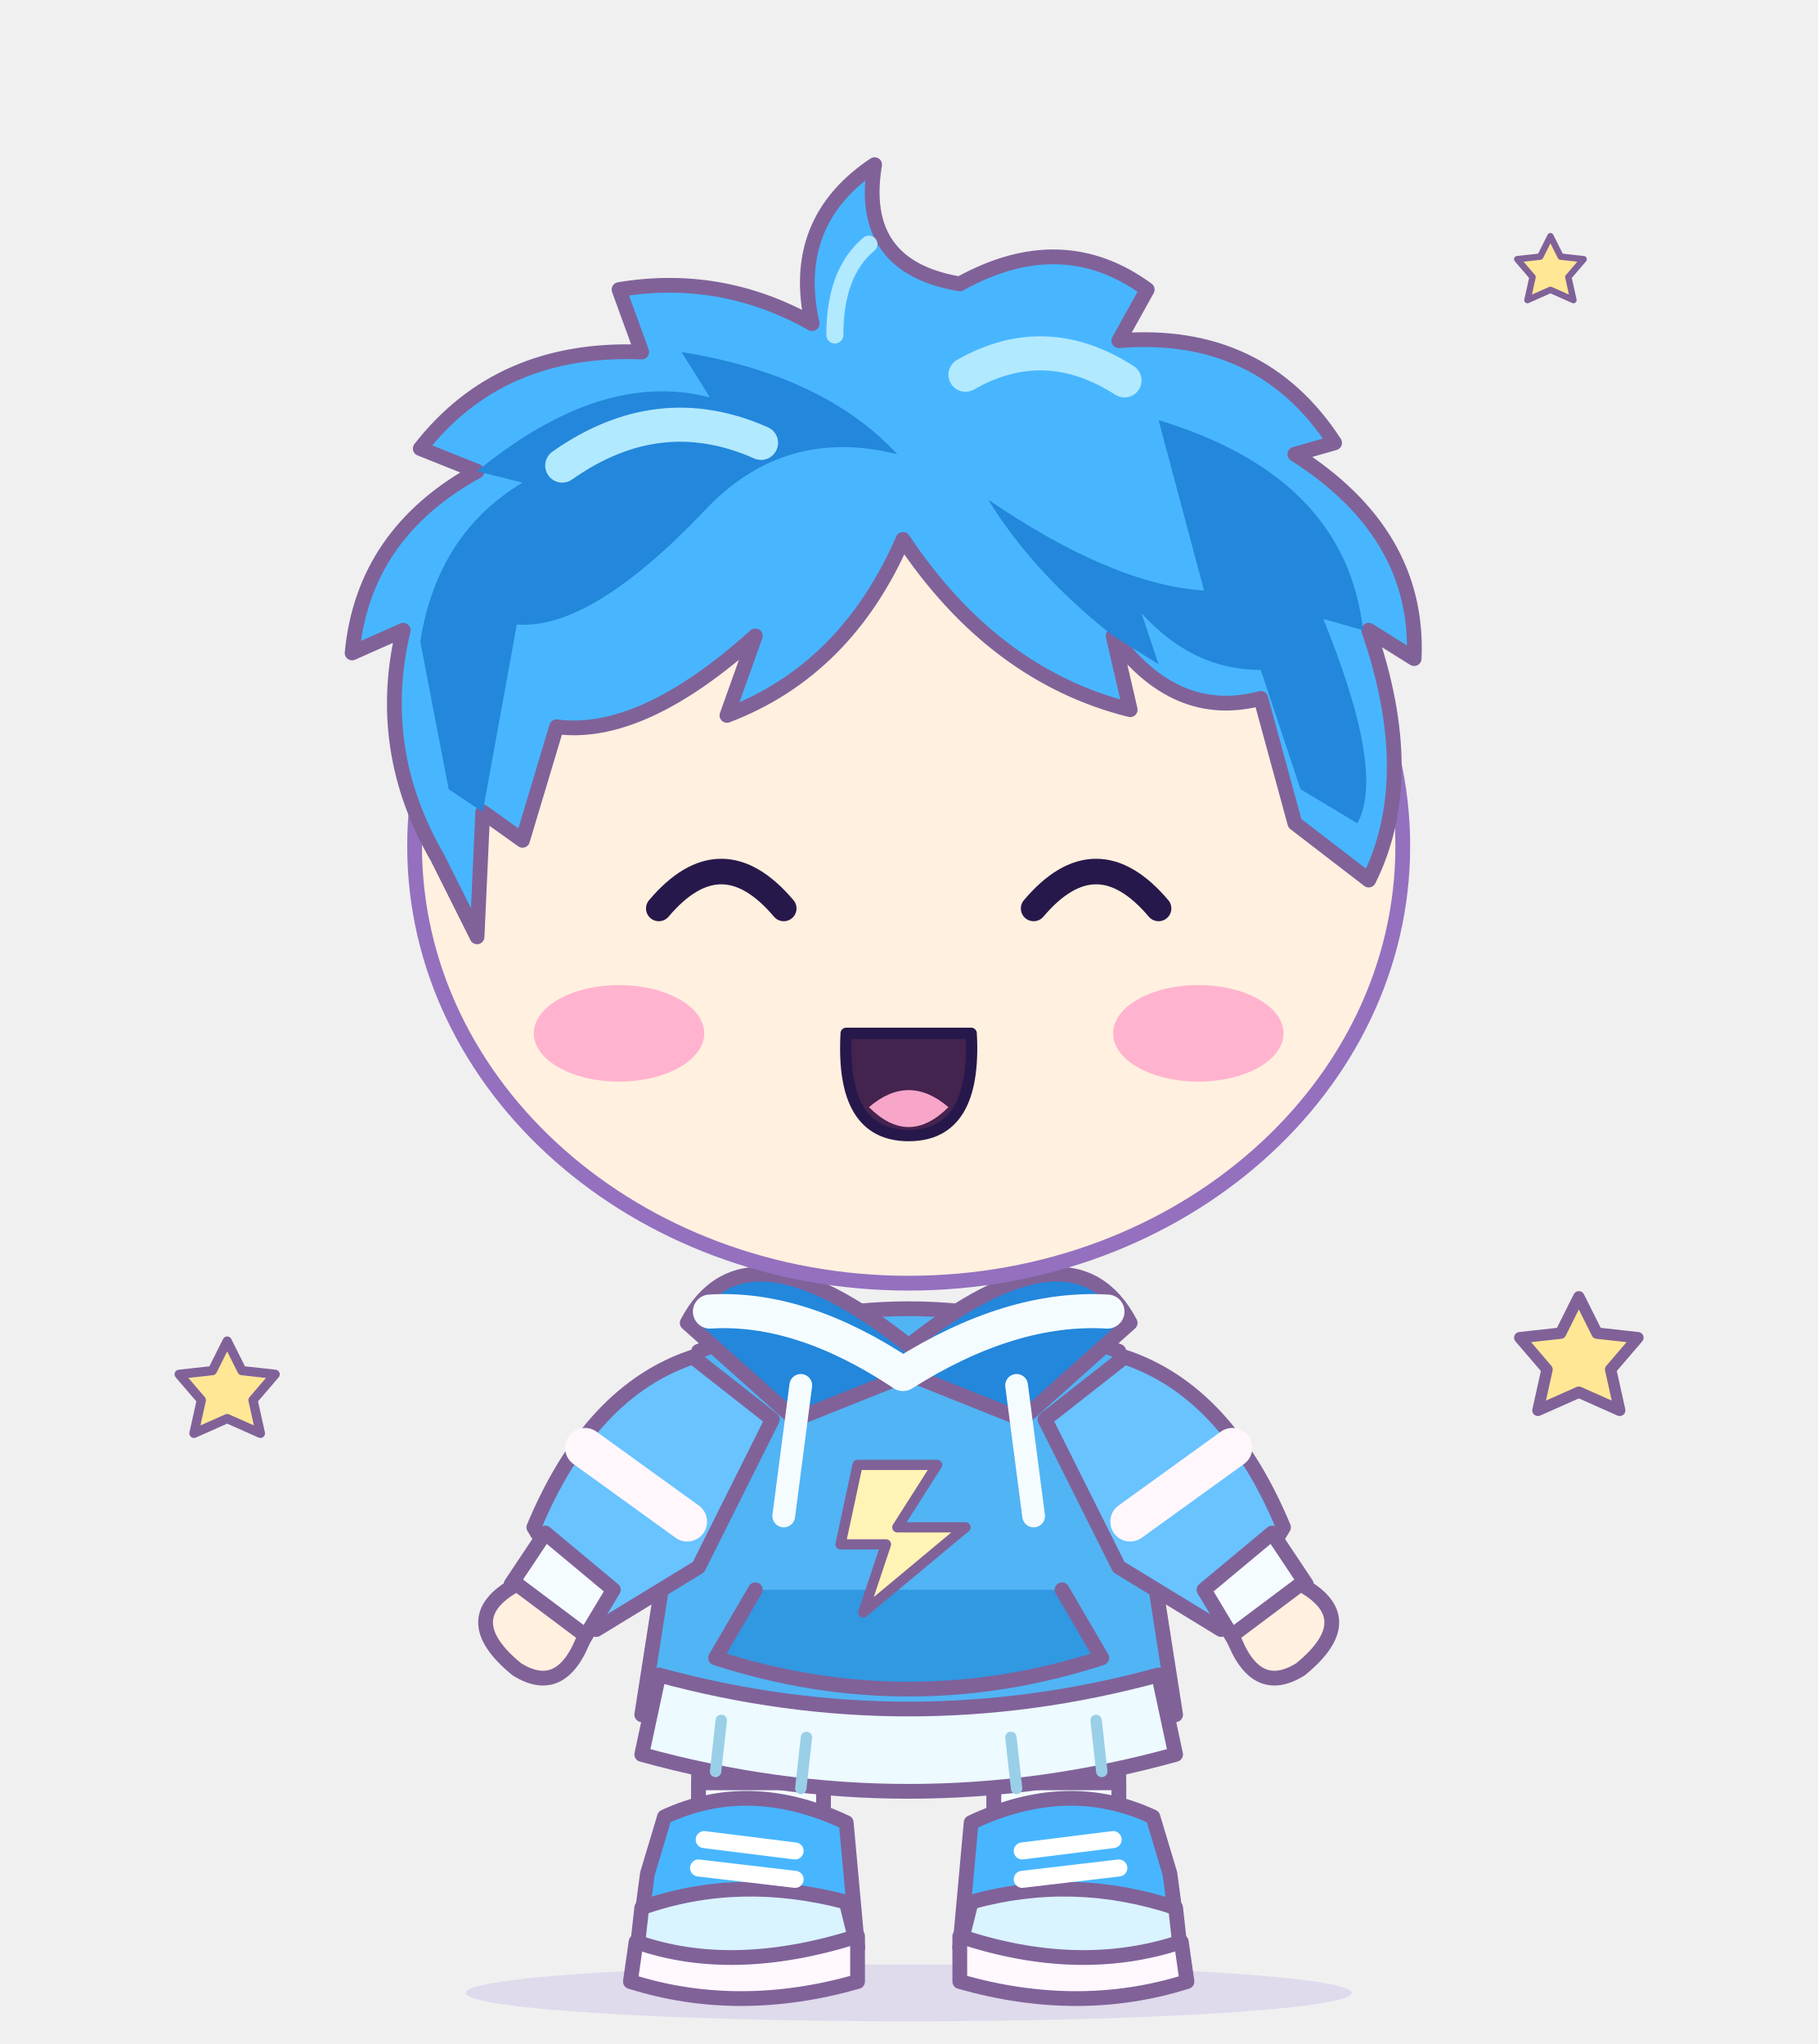
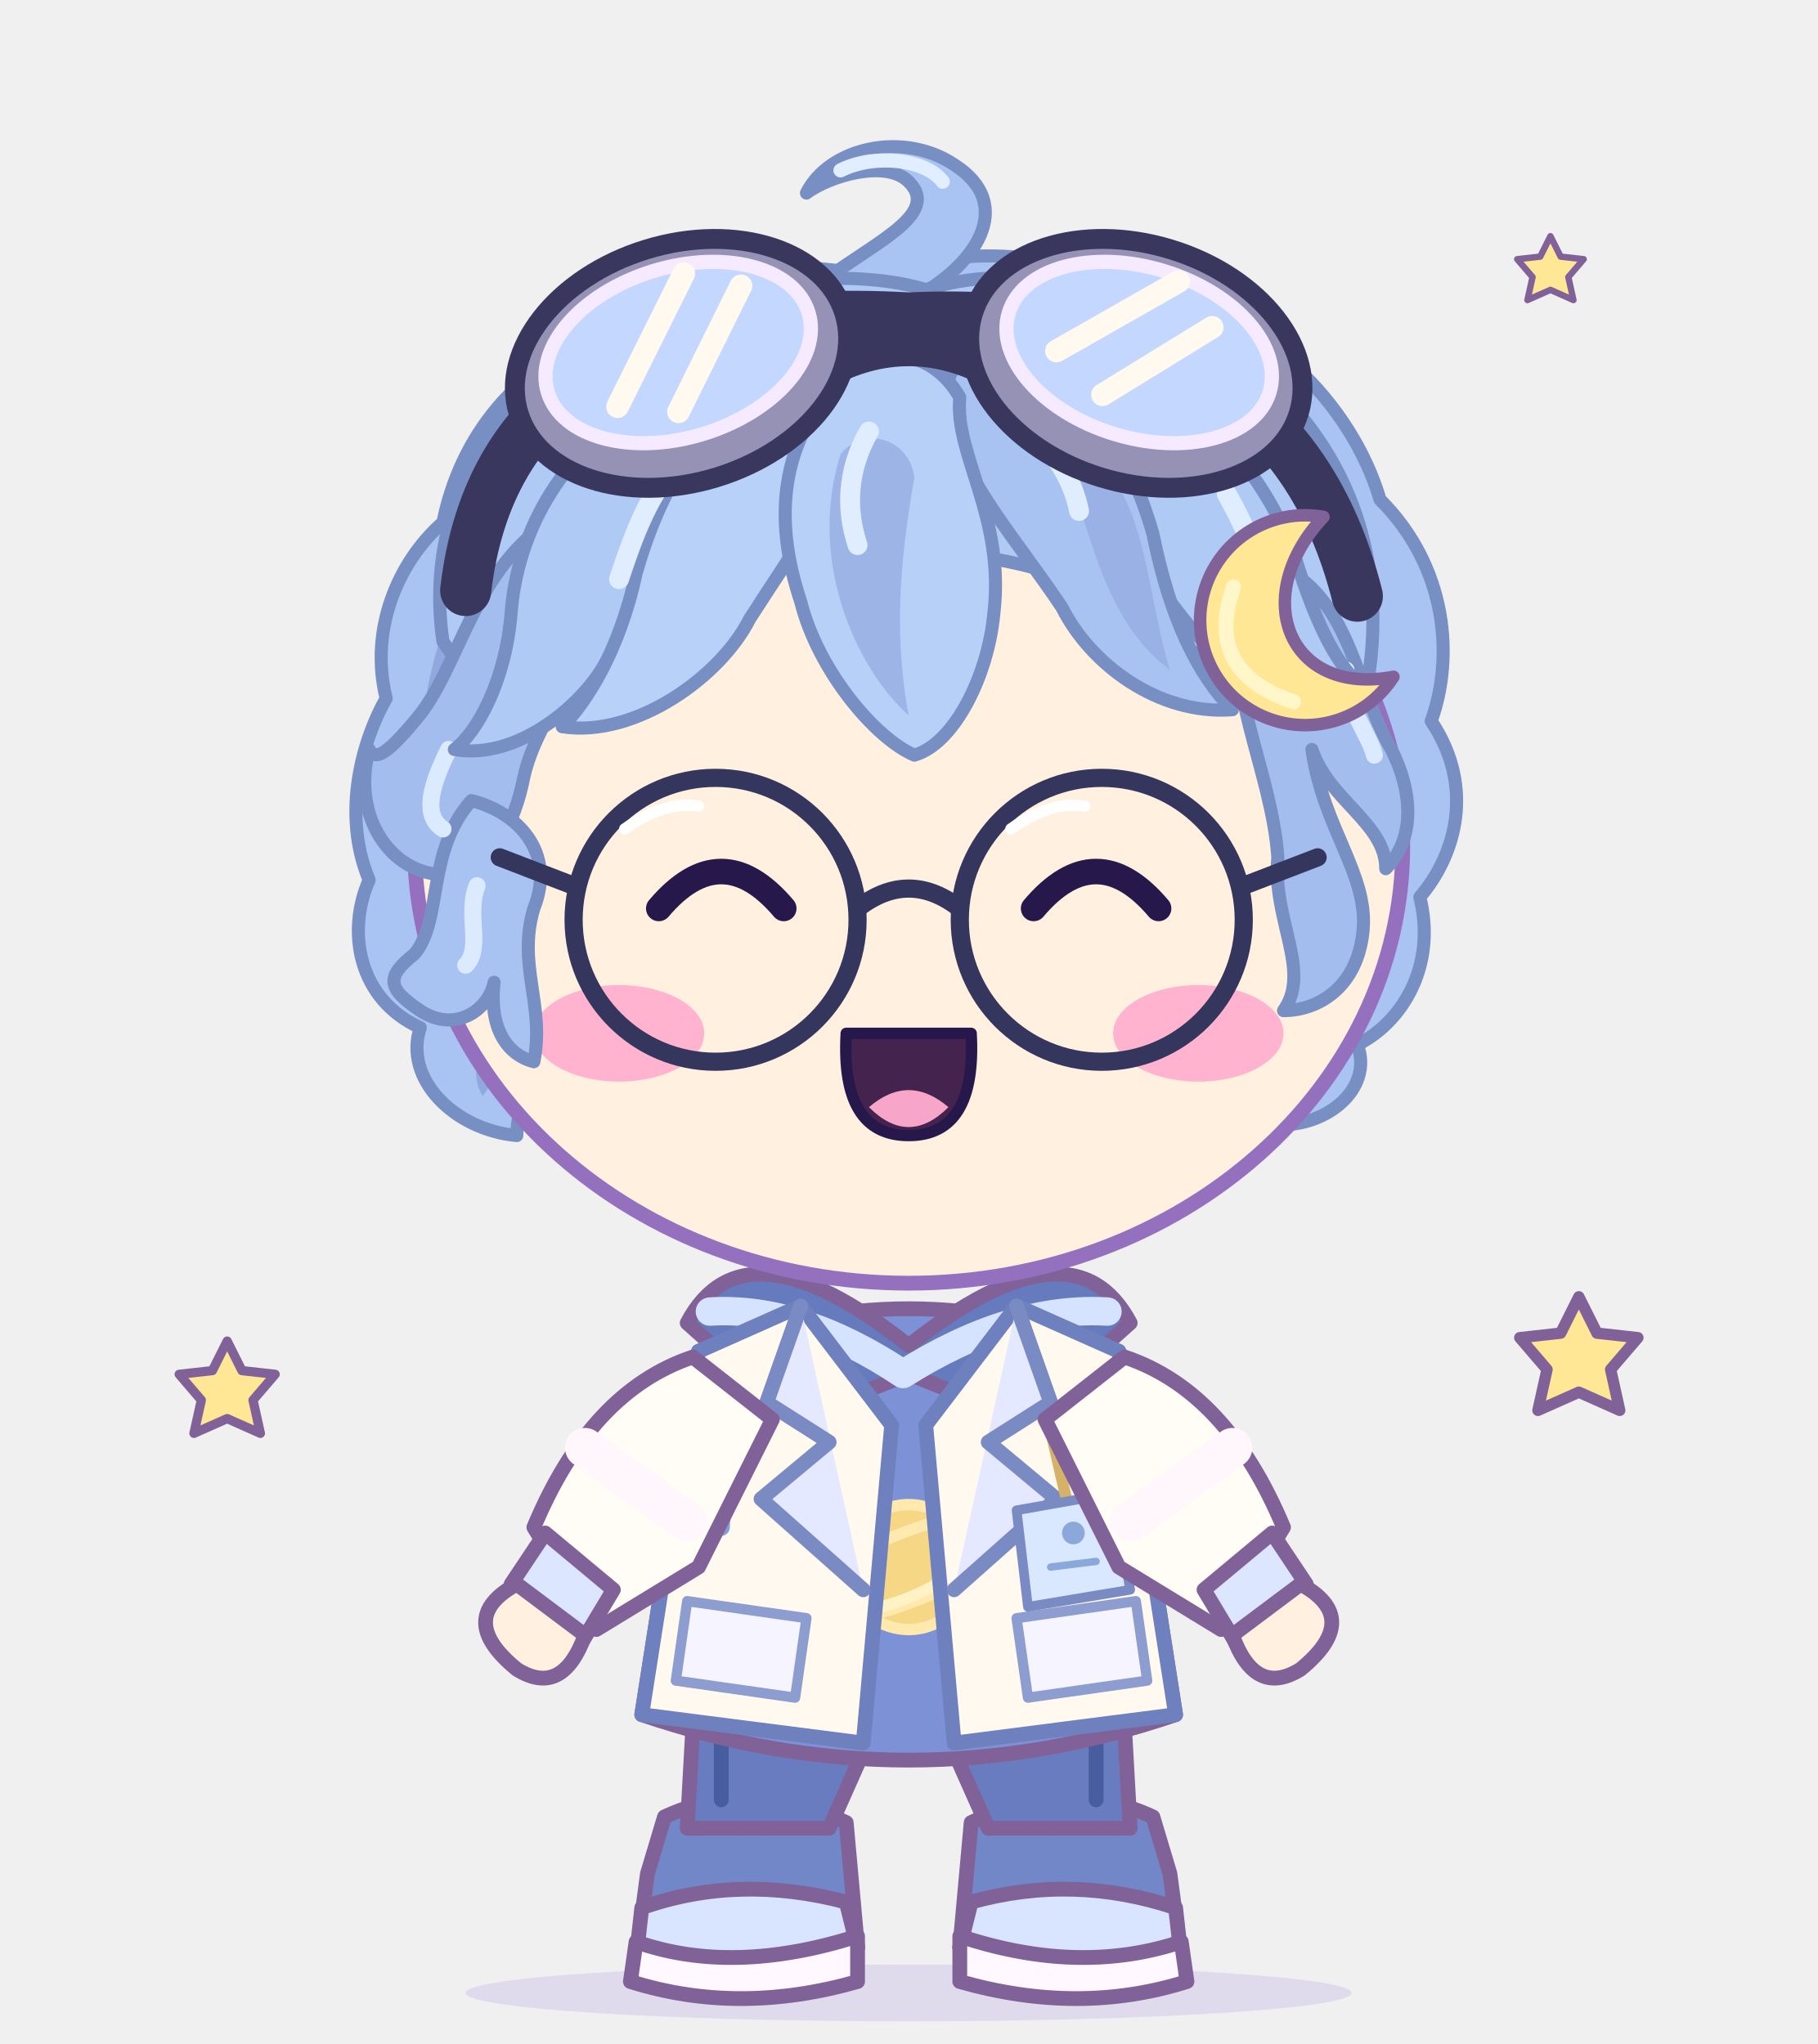
- <svg xmlns="http://www.w3.org/2000/svg" class="luna2" viewBox="0 0 320 360" preserveAspectRatio="xMidYMid meet" role="img" aria-label="Liam — happy" data-state="happy" data-outfit="home" data-reduced-motion="true" data-audio="unavailable" data-compact="false" data-character="liam">
+ <svg xmlns="http://www.w3.org/2000/svg" class="luna2" viewBox="0 0 320 360" preserveAspectRatio="xMidYMid meet" role="img" aria-label="Liam — happy" data-character="liam" data-science-outfit="true" data-listening-disabled="false" data-state="happy" data-outfit="home" data-reduced-motion="true" data-audio="unavailable" data-compact="false">
  <ellipse class="l2-ground" cx="160" cy="351" rx="78" ry="5" fill="#a58cdd" opacity=".22" />
  <g class="l2-character" fill="none" stroke="#806299" stroke-width="2.6" stroke-linecap="round" stroke-linejoin="round">
+     <g transform="translate(0 0)">
+       <g transform="translate(83 108)">
+         <g class="l2-pigtail" style="transform-origin:0 0">
+           <g transform="translate(-83 -108)">
+             <path d="M83 94C62 72 26 82 19 108 7 144 49 161 34 187 28 197 18 195 12 188 13 220 51 236 73 208 89 186 68 162 78 141 88 125 101 110 83 94Z" fill="#ba96f4" />
+             <path d="M57 90C23 100 21 124 42 145 64 167 63 199 41 209 68 214 78 193 66 164 50 128 73 114 81 104Z" fill="#9d79dc" stroke="none" />
+             <path d="M41 89C11 100 14 126 28 141 19 119 33 104 46 101M15 197Q33 226 59 210" fill="none" stroke="#f2d4ff" stroke-width="5" />
+             <ellipse cx="37" cy="106" rx="9" ry="5" transform="rotate(-35 37 106)" fill="#f7e4ff" stroke="none" />
+             <path d="M72 89Q83 78 92 93L94 112 79 119Z" fill="#f2b9e7" />
+           </g>
+         </g>
+       </g>
+     </g>
+     <g transform="translate(320 0) scale(-1 1)">
+       <g transform="translate(83 108)">
+         <g class="l2-pigtail" style="transform-origin:0 0">
+           <g transform="translate(-83 -108)">
+             <path d="M83 94C62 72 26 82 19 108 7 144 49 161 34 187 28 197 18 195 12 188 13 220 51 236 73 208 89 186 68 162 78 141 88 125 101 110 83 94Z" fill="#ba96f4" />
+             <path d="M57 90C23 100 21 124 42 145 64 167 63 199 41 209 68 214 78 193 66 164 50 128 73 114 81 104Z" fill="#9d79dc" stroke="none" />
+             <path d="M41 89C11 100 14 126 28 141 19 119 33 104 46 101M15 197Q33 226 59 210" fill="none" stroke="#f2d4ff" stroke-width="5" />
+             <ellipse cx="37" cy="106" rx="9" ry="5" transform="rotate(-35 37 106)" fill="#f7e4ff" stroke="none" />
+             <path d="M72 89Q83 78 92 93L94 112 79 119Z" fill="#f2b9e7" />
+           </g>
+         </g>
+       </g>
+     </g>
    <g class="l2-body">
      <g class="l2-feet">
        <path d="M123 300V324H145V300M175 300V324H197V300" fill="#fff0df" />
-         <path d="M123 314H145V325H123ZM175 314H197V325H175Z" fill="#f5fcff" />
-         <path d="M117 320Q132 313 149 321L151 343Q136 351 112 345L114 330Z M171 321Q188 313 203 320L206 330 208 345Q184 351 169 343Z" fill="#48b6ff" />
-         <path d="M113 336Q130 330 149 335L151 343Q132 350 112 345ZM171 335Q189 330 207 336L208 345Q189 350 169 343Z" fill="#d9f3ff" />
+         <path d="M117 320Q132 313 149 321L151 343Q136 351 112 345L114 330Z M171 321Q188 313 203 320L206 330 208 345Q184 351 169 343Z" fill="#c2a1f3" />
+         <path d="M113 336Q130 330 149 335L151 343Q132 350 112 345ZM171 335Q189 330 207 336L208 345Q189 350 169 343Z" fill="#edb8e9" />
        <path d="M112 342Q129 348 151 341V349Q130 355 111 349ZM169 341Q190 348 208 342L209 349Q190 355 169 349Z" fill="#fff8ff" />
-         <path d="M124 324 140 326M123 329 140 331M180 326 196 324M180 331 197 329" fill="none" stroke="#fff" stroke-width="3" />
+         <g fill="#94e6e0" stroke-width="1.8">
+           <path d="M132 326Q116 315 117 327T132 331Q147 339 146 327T132 326ZM188 326Q173 315 174 327T188 331Q203 339 202 327T188 326Z" />
+           <circle cx="132" cy="329" r="4" />
+           <circle cx="188" cy="329" r="4" />
+         </g>
+         <g class="liam-laces" fill="none" stroke="#f6f7ff" stroke-width="2.5">
+           <path d="m121 323 20 2m-21 3 21 2m38-5 20-2m-20 7 21-2" />
+         </g>
      </g>
      <g class="l2-outfit-home">
-         <path d="M123 238Q160 223 197 238L207 302Q160 318 113 302Z" fill="#51b4f4" />
-         <path d="M116 295Q160 307 204 295L207 309Q160 322 113 309Z" fill="#edfaff" />
-         <path d="M127 303 126 312M142 306 141 315M178 306 179 315M193 303 194 312" stroke="#9acfe8" stroke-width="2" />
-         <path d="M121 233Q131 214 160 237 189 214 199 233L180 250 160 242 140 250Z" fill="#2387dc" />
-         <path d="M125 231Q141 230 159 242 178 230 195 231" fill="none" stroke="#f5fcff" stroke-width="6" />
-         <path d="M141 244 138 267M179 244 182 267" fill="none" stroke="#f5fcff" stroke-width="4" />
-         <path d="M133 280 126 292Q160 303 194 292L187 280" fill="#3198e2" />
-         <path d="M151 258H165L158 269H170L152 284 156 272H148Z" fill="#fff4b5" stroke-width="1.8" />
+         <path d="M123 238Q160 223 197 238L207 302Q160 318 113 302Z" fill="#c2a1f3" />
+         <path d="M116 284Q158 298 204 284L211 310Q160 326 109 310Z" fill="#fff6fc" />
+         <path d="M124 298 121 313M143 302 141 317M178 302 180 317M196 298 199 313" fill="none" stroke="#c4a0e8" stroke-width="4" />
+         <path d="M120 264Q160 277 201 264V280Q160 293 118 280Z" fill="#f6d9fa" stroke="none" />
+         <path d="M121 233Q131 214 160 237 189 214 199 233L180 250 160 242 140 250Z" fill="#f2b9e7" />
+         <path d="M125 231Q141 230 159 242 178 230 195 231" fill="none" stroke="#fff5fc" stroke-width="6" />
+         <path d="M141 244 138 270M179 244 182 270" fill="none" stroke="#89e5dd" stroke-width="5" />
+         <circle cx="138" cy="272" r="3" fill="#89e5dd" />
+         <circle cx="182" cy="272" r="3" fill="#89e5dd" />
+         <path transform="translate(159 271) scale(0.65)" d="M8-17A21 21 0 1 0 22 15C1 19-7-1 8-17Z" fill="#ffe795" stroke="#806299" stroke-width="2.5" />
+         <path transform="translate(159 271) scale(0.65)" d="M-10-3Q-16 14 2 20" fill="none" stroke="#fff7ca" stroke-width="3" />
+         <g class="l2-detail" fill="#fff5fc" stroke="#d28ed8" stroke-width="2.5">
+           <path d="M122 289C108 275 110 299 127 306 144 292 136 278 127 288Z" />
+           <path d="M191 289C177 275 179 299 196 306 213 292 205 278 196 288Z" />
+         </g>
      </g>
      <g class="l2-outfit-enterprise">
        <path d="M124 282H196L205 311Q160 323 115 311Z" fill="#8a73b6" />
        <path d="M126 235Q160 225 194 235L201 294Q180 304 160 293 140 304 119 294Z" fill="#9981c3" />
        <path d="M143 231 160 259 177 231Z" fill="#fff6fc" />
        <path d="M137 233 148 251 140 258 160 283 151 241M183 233 172 251 180 258 160 283 169 241" fill="#bfa0eb" />
        <path d="M151 240 160 247 169 240 168 255 160 250 152 255Z" fill="#8de3da" />
        <circle cx="160" cy="283" r="2.6" fill="#ffdfa3" stroke="none" />
        <path d="M126 281H140M180 281H194" stroke="#d9c2f5" stroke-width="3" />
        <g class="l2-detail">
          <path d="M179 250V268" stroke="#8de3da" stroke-width="3" />
          <rect x="172" y="263" width="17" height="22" rx="3" fill="#fff8ee" />
          <circle cx="180.5" cy="270" r="3" fill="#c3a3ef" stroke="none" />
          <path d="M176 278H185" stroke="#8de3da" />
        </g>
      </g>
+       <g class="liam-clothes">
+         <path d="M123 286H197L199 322H174L166 304H154L146 322H121Z" fill="#697cc0" />
+         <path d="M127 303v14m66-14v14M160 293v9" stroke="#485d9d" />
+         <path d="M123 238Q160 223 197 238L207 302Q160 318 113 302Z" fill="#7d91d6" />
+         <path d="M121 233Q131 214 160 237 189 214 199 233L180 250 160 242 140 250Z" fill="#657bbd" />
+         <path d="M125 231Q141 230 159 242 178 230 195 231" fill="none" stroke="#d6e3ff" stroke-width="5" />
+         <path d="M142 244v23m36-23v23" stroke="#e5eaff" stroke-width="3" />
+         <g transform="translate(160 276) rotate(-22)" stroke="#ffe9ae" stroke-width="2">
+           <circle r="11" fill="#f5d786" />
+           <ellipse rx="21" ry="6" fill="none" />
+           <path d="M-20 0q16 10 40 0" fill="none" stroke="#fff2c5" />
+         </g>
+         <g class="liam-labcoat">
+           <path d="M123 238 141 230 157 251 152 307 113 302Z M197 238 179 230 163 251 168 307 207 302Z" fill="#fff9ef" stroke="#6e80bd" />
+           <path d="m141 230-6 17 11 7-12 10 18 16m27-50 6 17-11 7 12 10-18 16" fill="#e4e9ff" stroke="#7a8ac2" />
+           <path d="m121 282 21 3-2 14-21-3Z m58 3 21-3 2 14-21 3Z" fill="#f6f5ff" stroke="#8d9dcf" stroke-width="1.8" />
+           <path d="m124 255-2 15m6-17-1 16" stroke="#849dd5" stroke-width="3" />
+           <path d="m185 252 3 13" stroke="#d5b267" stroke-width="2" />
+           <path d="m179 266 17-3 3 17-18 3Z" fill="#dae8ff" stroke="#7a8ac2" stroke-width="1.7" />
+           <circle cx="189" cy="270" r="2" fill="#8aa8da" stroke="none" />
+           <path d="m185 276 8-1" stroke="#8aa8da" stroke-width="1.3" />
+         </g>
+       </g>
      <g transform="translate(0 0)">
        <g transform="translate(126 240)">
          <g class="l2-arm l2-arm-left" style="transform-origin:0 0">
            <g transform="translate(-126 -240)">
-               <path d="M122 239Q104 245 94 269L105 287 123 276 136 250Z" class="l2-sleeve" fill="#69c3ff" />
-               <path d="M96 270 108 280 102 290 90 279Z" fill="#f5fcff" />
+               <path d="M122 239Q104 245 94 269L105 287 123 276 136 250Z" class="l2-sleeve" fill="#d5b6f4" />
+               <path d="M96 270 108 280 102 290 90 279Z" fill="#f6d4ee" />
              <path d="M91 279Q80 285 91 294 99 299 103 288Z" fill="#fff0df" />
              <path class="l2-detail" d="M103 255 121 268" stroke="#fff7fc" stroke-width="7" />
            </g>
          </g>
        </g>
      </g>
      <g transform="translate(320 0) scale(-1 1)">
        <g transform="translate(126 240)">
          <g class="l2-arm l2-arm-right" style="transform-origin:0 0">
            <g transform="translate(-126 -240)">
-               <path d="M122 239Q104 245 94 269L105 287 123 276 136 250Z" class="l2-sleeve" fill="#69c3ff" />
-               <path d="M96 270 108 280 102 290 90 279Z" fill="#f5fcff" />
+               <path d="M122 239Q104 245 94 269L105 287 123 276 136 250Z" class="l2-sleeve" fill="#d5b6f4" />
+               <path d="M96 270 108 280 102 290 90 279Z" fill="#f6d4ee" />
              <path d="M91 279Q80 285 91 294 99 299 103 288Z" fill="#fff0df" />
              <path class="l2-detail" d="M103 255 121 268" stroke="#fff7fc" stroke-width="7" />
            </g>
          </g>
        </g>
      </g>
    </g>
    <g transform="translate(160 213)">
      <g class="l2-head-pose" style="transform-origin:0 0">
        <g transform="translate(-160 -213)">
+           <g class="liam-hair liam-hair-back" fill="#a9c4f2" stroke="#788fc3" stroke-width="2.3">
+             <path d="M78 92C81 77 91 64 107 59C117 47 140 45 154 49C170 42 191 45 204 53C222 55 238 71 243 88C255 100 256 116 252 127C260 139 256 151 250 158C253 170 247 180 239 184C242 192 233 199 224 198C227 187 218 179 214 166C205 149 116 145 102 170C99 183 91 191 91 200C80 199 71 190 74 181C63 176 61 164 65 155C60 143 64 130 68 123C65 111 70 99 78 92Z" />
+             <path d="M78 111C68 141 80 157 84 167C89 179 81 187 85 193C95 180 97 158 95 139C93 125 88 113 78 111Z M237 112C249 137 236 151 238 165C240 174 234 185 229 191C231 178 222 165 225 148C227 132 233 124 237 112Z" fill="#91a8df" stroke="none" />
+             <path d="M143 51C153 43 166 38 160 32C156 28 146 31 142 34C146 26 159 23 168 29C179 36 172 47 160 53C155 56 148 56 143 51Z" />
+             <path d="M148 30C154 27 163 28 166 32" fill="none" stroke="#e0eeff" stroke-width="2.5" />
+             <path d="M76 125C72 139 77 149 79 154M245 137C246 148 241 154 240 161" fill="none" stroke="#d9eaff" stroke-width="3" />
+           </g>
          <ellipse class="l2-face-base" cx="160" cy="149" rx="87" ry="77" fill="#fff0df" stroke="#9470bf" />
          <g class="l2-cheeks" fill="#ffb3cf" stroke="none">
            <ellipse cx="109" cy="182" rx="15" ry="8.5" />
            <ellipse cx="211" cy="182" rx="15" ry="8.5" />
          </g>
          <g class="l2-eye-gaze" fill="#27184b" stroke="none">
            <g class="l2-eyes-open">
              <ellipse cx="127" cy="157" rx="11" ry="17" />
              <ellipse cx="193" cy="157" rx="11" ry="17" />
              <ellipse cx="130" cy="151" rx="3.7" ry="4.5" fill="#fff" />
              <ellipse cx="196" cy="151" rx="3.7" ry="4.5" fill="#fff" />
            </g>
          </g>
          <g class="l2-eyes-shut" fill="none" stroke="#27184b" stroke-width="4.5">
            <path d="M116 160Q127 147 138 160M182 160Q193 147 204 160" />
          </g>
          <g class="l2-eyes-blink" fill="none" stroke="#27184b" stroke-width="3.5">
            <path d="M117 160Q127 165 137 160M183 160Q193 165 203 160" />
          </g>
          <g class="l2-brows" fill="none" stroke="#9470bf" stroke-width="3">
            <path d="M117 132 132 130M188 130 203 132" />
          </g>
          <g fill="none" stroke="#27184b" stroke-width="3.6">
            <path class="l2-mouth-smile" d="M150 184Q160 198 170 184" />
            <path class="l2-mouth-concern" d="M152 191Q160 186 168 191" />
          </g>
          <g class="l2-mouth-small">
            <ellipse cx="160" cy="188" rx="6" ry="7" fill="#44234f" stroke="#27184b" stroke-width="2" />
          </g>
          <g class="l2-mouth-wide">
            <path d="M149 182H171Q172 200 160 200 148 200 149 182Z" fill="#44234f" stroke="#27184b" stroke-width="2" />
            <path d="M153 195Q160 189 167 195Q160 202 153 195Z" fill="#f7a5c8" stroke="none" />
          </g>
          <g class="l2-front-hair" fill="#bb96f2">
-             <path d="M77 151Q66 132 71 111L62 115Q64 94 84 83L74 79Q88 61 113 62L109 51Q127 48 143 57Q139 39 154 29Q151 47 169 50Q187 40 202 51L197 60Q222 58 235 78L228 80Q250 94 249 116L241 111Q250 137 241 155L228 145 222 123Q207 127 196 112L199 125Q175 119 159 95Q149 118 128 126L133 112Q113 130 98 128L92 148 85 143 84 165Z" fill="#48b6ff" />
-             <path d="M74 113Q77 94 92 85L84 83Q106 65 125 70L120 62Q145 66 158 80Q138 75 124 90 104 111 91 110L85 143 79 139Z M204 74Q237 84 240 111L233 109Q244 136 239 145L229 139 222 118Q210 118 201 108L204 117 196 112Q182 101 174 88Q196 103 212 104Z" fill="#2387dc" stroke="none" />
-             <path d="M99 82Q116 70 134 78M170 66Q184 58 198 67" fill="none" stroke="#b1e9ff" stroke-width="6" />
-             <path d="M147 59Q147 48 153 43" fill="none" stroke="#b1e9ff" stroke-width="3" />
-           </g>
-           <g class="l2-accessories" />
+             <path d="M78 153Q64 94 112 73 144 60 160 76 183 59 213 78 252 98 242 153 225 139 214 117 183 112 160 87 140 115 106 127 101 146 78 153Z" />
+             <path d="M86 128Q71 159 80 188L91 181 94 215Q67 205 65 177Z M234 128Q249 159 240 188L229 181 226 215Q253 205 255 177Z" />
+             <path d="M99 130Q78 155 85 190L92 181 94 208 80 198 77 174Z M221 129Q240 156 234 190L229 181 227 208 242 197 243 173Z" fill="#a583d9" stroke="none" />
+             <path d="M101 89Q119 75 136 79M179 77Q204 78 219 94" fill="none" stroke="#e3c8ff" stroke-width="6" />
+           </g>
+           <g class="l2-accessories">
+             <path d="M154 59C135 40 108 22 100 32 90 44 96 76 107 84 120 93 142 74 154 65Z M166 59C185 40 212 22 220 32 230 44 224 76 213 84 200 93 178 74 166 65Z" fill="#8fe9e2" stroke="#f5ffff" stroke-width="4" />
+             <path d="M149 60Q122 48 118 59T149 65M171 60Q198 48 202 59T171 65" fill="#61c8ca" stroke="none" />
+             <rect x="149" y="51" width="22" height="22" rx="8" fill="#8be2dc" stroke="#62b6c1" stroke-width="2" />
+             <path transform="translate(230 109) scale(0.9)" d="M8-17A21 21 0 1 0 22 15C1 19-7-1 8-17Z" fill="#ffe795" stroke="#806299" stroke-width="2.5" />
+             <path transform="translate(230 109) scale(0.9)" d="M-10-3Q-16 14 2 20" fill="none" stroke="#fff7ca" stroke-width="3" />
+             <g class="l2-detail">
+               <path transform="translate(88 119) scale(0.82)" d="M0-12 4-4 13-3 7 4 9 13 0 9-9 13-7 4-13-3-4-4Z" fill="#ffe795" stroke="#806299" stroke-width="2.5" stroke-linejoin="round" />
+               <path transform="translate(98 99) scale(0.43)" d="M0-12 4-4 13-3 7 4 9 13 0 9-9 13-7 4-13-3-4-4Z" fill="#ffe795" stroke="#806299" stroke-width="2.5" stroke-linejoin="round" />
+             </g>
+           </g>
+           <g class="liam-hair" fill="#afcaf5" stroke="#788fc3" stroke-width="2.3">
+             <path d="M78 113C74 86 91 62 119 54C137 48 153 48 163 51C182 45 207 52 222 66C238 80 244 99 241 119C225 127 207 113 193 104C170 93 130 94 110 116C96 128 86 125 78 113Z" />
+             <path d="M98 91C83 100 81 118 73 127C68 133 66 134 65 132C62 143 68 153 77 154C85 155 90 147 92 138C94 127 103 118 107 106C109 98 105 92 98 91Z" fill="#a3bdee" />
+             <path d="M226 100C238 106 239 122 245 132C249 140 249 148 244 153C244 145 234 141 231 132C233 146 241 154 240 164C239 174 232 178 226 178C231 171 224 162 225 151C224 136 215 120 219 108C220 103 223 101 226 100Z" fill="#a3bdee" />
+             <path d="M83 141C75 150 78 162 73 168C68 172 68 174 74 178C80 182 86 178 87 173C86 182 90 186 94 187C96 177 91 170 94 160C98 150 91 143 83 141Z" fill="#a8c3f1" />
+             <path d="M79 132C75 140 75 144 78 146M84 156C82 161 85 167 82 170M237 118C237 125 241 129 242 133" fill="none" stroke="#dceaff" stroke-width="3" />
+             <path d="M116 70C99 78 91 94 90 108C89 120 84 129 80 132C91 134 103 124 107 116C116 104 124 89 129 78C127 72 122 69 116 70Z" />
+             <path d="M142 66C124 70 116 87 112 101C109 115 103 124 99 128C112 130 127 119 132 109C139 98 150 83 151 73C150 69 146 67 142 66Z" fill="#b7d1f8" />
+             <path d="M192 66C211 68 223 84 228 98C232 111 236 118 240 121C230 127 217 119 210 111C201 100 190 83 184 75C183 70 187 67 192 66Z" />
+             <path d="M171 63C190 63 199 80 203 94C206 109 211 119 217 125C204 126 192 117 187 107C179 95 169 84 167 73C166 68 167 64 171 63Z" fill="#a8c2f1" />
+             <path d="M151 64C137 76 136 91 141 106C144 118 154 130 161 133C168 131 174 119 175 108C177 91 168 80 169 70C165 63 158 61 151 64Z" fill="#b6d0f7" />
+             <path d="M148 80C142 99 151 118 160 126C157 110 159 96 161 84C160 77 152 75 148 80Z M187 80C192 93 194 109 206 118C202 105 202 90 194 82C191 79 188 78 187 80Z" fill="#93aade" stroke="none" opacity=".7" />
+             <path d="M119 82C114 87 111 96 109 102M153 76C149 83 149 90 151 96M180 75C186 79 189 85 190 90M216 87C220 94 222 100 223 104" fill="none" stroke="#dfedff" stroke-width="3.5" />
+           </g>
+           <g class="liam-goggles" stroke="#39375e" stroke-width="3.5">
+             <path d="M82 104Q88 52 160 56 226 53 239 105" fill="none" stroke-width="9" />
+             <path d="M145 65Q160 57 175 65" fill="none" stroke-width="7" />
+             <g transform="rotate(-17 120 64)">
+               <ellipse cx="120" cy="64" rx="30" ry="21" fill="#9692b5" />
+               <ellipse cx="120" cy="62" rx="24" ry="15" fill="#c4d7ff" stroke="#f5eaff" stroke-width="2.5" />
+               <path d="m107 68 18-19m-8 23 17-18" stroke="#fff9ef" stroke-width="4" />
+             </g>
+             <g transform="rotate(17 200 64)">
+               <ellipse cx="200" cy="64" rx="30" ry="21" fill="#9692b5" />
+               <ellipse cx="200" cy="62" rx="24" ry="15" fill="#c4d7ff" stroke="#f5eaff" stroke-width="2.5" />
+               <path d="m186 66 17-18m-7 23 15-17" stroke="#fff9ef" stroke-width="4" />
+             </g>
+           </g>
+           <g class="liam-moon">
+             <path transform="translate(226 106) scale(0.88)" d="M8-17A21 21 0 1 0 22 15C1 19-7-1 8-17Z" fill="#ffe795" stroke="#806299" stroke-width="2.5" />
+             <path transform="translate(226 106) scale(0.88)" d="M-10-3Q-16 14 2 20" fill="none" stroke="#fff7ca" stroke-width="3" />
+           </g>
+           <g class="liam-glasses" fill="none" stroke="#35365d" stroke-width="3.2">
+             <circle cx="126" cy="162" r="25" />
+             <circle cx="194" cy="162" r="25" />
+             <path d="M151 160q9-7 18 0m-68-4-13-5m131 5 13-5" />
+             <path d="M110 146q7-5 13-4M178 146q7-5 13-4" stroke="#fff" stroke-width="2" />
+           </g>
          <g class="l2-sleep-mask">
-             <path d="M88 153 104 159M216 159 232 153" fill="none" stroke="#2387dc" stroke-width="7" />
-             <path d="M104 146Q124 136 147 146 160 152 173 146 196 136 216 146L216 174Q198 193 177 178 160 168 143 178 122 193 104 174Z" fill="#58b6f1" stroke="#d9f3ff" stroke-width="3" />
+             <path d="M88 153 104 159M216 159 232 153" fill="none" stroke="#9b79cb" stroke-width="7" />
+             <path d="M104 146Q124 136 147 146 160 152 173 146 196 136 216 146L216 174Q198 193 177 178 160 168 143 178 122 193 104 174Z" fill="#b792ee" stroke="#f0d9ff" stroke-width="3" />
            <path d="M117 163Q127 174 138 163M182 163Q193 174 203 163" fill="none" stroke="#fff0ff" stroke-width="3" />
            <path transform="translate(160 153) scale(0.34)" d="M8-17A21 21 0 1 0 22 15C1 19-7-1 8-17Z" fill="#ffe795" stroke="#806299" stroke-width="2.5" />
            <path transform="translate(160 153) scale(0.34)" d="M-10-3Q-16 14 2 20" fill="none" stroke="#fff7ca" stroke-width="3" />
          </g>
          <g class="l2-mouth-snore" fill="#44234f" stroke="#27184b" stroke-width="2">
            <path class="l2-snore-closed" d="M155 193Q160 198 165 193" fill="none" stroke-width="3.4" stroke-linecap="round" />
            <ellipse class="l2-snore-open" cx="160" cy="194" rx="6" ry="8" />
            <path class="l2-snore-tongue" d="M156 198Q160 194 164 198Q160 203 156 198Z" fill="#f7a5c8" stroke="none" />
          </g>
        </g>
      </g>
    </g>
    <g class="l2-hand-think">
-       <path d="M116 247Q112 236 127 225L143 230Q141 247 126 255Z" class="l2-sleeve" fill="#69c3ff" />
-       <path d="M127 226 131 219 145 225 142 232Z" fill="#f5fcff" />
+       <path d="M116 247Q112 236 127 225L143 230Q141 247 126 255Z" class="l2-sleeve" fill="#d5b6f4" />
+       <path d="M127 226 131 219 145 225 142 232Z" fill="#f6d4ee" />
      <path d="M132 221Q126 210 133 208L138 214Q134 201 141 203L146 215Q153 209 154 216L145 228Z" fill="#fff0df" />
    </g>
    <g class="l2-laptop">
      <path d="M106 312H219L232 331H101Z" fill="#bba0e3" />
      <path d="M139 281H229L219 328H130Z" fill="#9d80cb" stroke="#e7d2ff" stroke-width="3" />
      <path transform="translate(180 303) scale(0.46)" d="M8-17A21 21 0 1 0 22 15C1 19-7-1 8-17Z" fill="#ffe795" stroke="#806299" stroke-width="2.5" />
      <path transform="translate(180 303) scale(0.46)" d="M-10-3Q-16 14 2 20" fill="none" stroke="#fff7ca" stroke-width="3" />
      <path d="M102 333H230" stroke="#806299" stroke-width="4" />
    </g>
  </g>
  <g class="l2-effects" stroke="none">
    <g class="l2-thinking-dots" fill="#f8e9ff">
      <circle cx="146" cy="14" r="3" />
      <circle cx="160" cy="14" r="3" />
      <circle cx="174" cy="14" r="3" />
    </g>
    <g class="l2-listening-lines" fill="none" stroke="#93ede5" stroke-width="4">
-       <path d="M23 65 31 77M40 57 44 71M291 65 283 77M274 57 270 71" />
+       <path d="m271 43 4-18m11 26 13-15m-5 29 20-6" />
    </g>
    <g class="l2-sparkles">
      <path transform="translate(40 244) scale(0.65)" d="M0-12 4-4 13-3 7 4 9 13 0 9-9 13-7 4-13-3-4-4Z" fill="#ffe795" stroke="#806299" stroke-width="2.5" stroke-linejoin="round" />
      <path transform="translate(278 238) scale(0.8)" d="M0-12 4-4 13-3 7 4 9 13 0 9-9 13-7 4-13-3-4-4Z" fill="#ffe795" stroke="#806299" stroke-width="2.5" stroke-linejoin="round" />
      <path transform="translate(273 47) scale(0.45)" d="M0-12 4-4 13-3 7 4 9 13 0 9-9 13-7 4-13-3-4-4Z" fill="#ffe795" stroke="#806299" stroke-width="2.5" stroke-linejoin="round" />
    </g>
    <g class="l2-oops" fill="#ffe795">
      <path d="M270 77 274 91 278 77Z" />
      <circle cx="274" cy="98" r="2.5" />
    </g>
    <g class="l2-zzz" fill="#e8d0ff" font-family="system-ui,sans-serif" font-weight="700">
      <text x="260" y="145" font-size="14">z</text>
      <text x="277" y="127" font-size="20">z</text>
      <text x="292" y="104" font-size="25">Z</text>
    </g>
  </g>
  <style>/* Every animated group has one transform owner. Face/head never scale. */
.luna2 { display:block; width:100%; height:auto; aspect-ratio:8/9; overflow:hidden; }
.luna2 * { transform-box:view-box; }
.luna2 .l2-outfit-enterprise,
.luna2 .l2-eyes-shut,.luna2 .l2-eyes-blink,.luna2 .l2-mouth-small,.luna2 .l2-mouth-wide,
.luna2 .l2-mouth-concern,.luna2 .l2-mouth-snore,.luna2 .l2-sleep-mask,.luna2 .l2-laptop,.luna2 .l2-effects &gt; g,
.luna2 .l2-hand-think,.luna2 .l2-listening-glow,.luna2 .l2-brows { opacity:0; }
.luna2[data-outfit="enterprise"] .l2-outfit-home { display:none; }
.luna2[data-outfit="enterprise"] .l2-outfit-enterprise { opacity:1; }
.luna2[data-outfit="enterprise"] .l2-sleeve { fill:#9981c3; }
.luna2[data-compact="true"] .l2-detail { display:none; }
.luna2[data-state="listening"] .l2-listening-lines { opacity:.85; }
.luna2[data-state="thinking"] .l2-thinking-dots { opacity:1; }
.luna2[data-state="thinking"] .l2-eye-gaze { transform:translate(3px,-4px); }
.luna2[data-state="thinking"] .l2-head-pose { transform:rotate(-4deg); }
.luna2[data-state="thinking"] .l2-arm-left { opacity:0; }
.luna2[data-state="thinking"] .l2-hand-think { opacity:1; }
.luna2[data-state="working"] .l2-laptop { opacity:1; }
.luna2[data-state="working"] .l2-eye-gaze { transform:translate(0,4px); }
.luna2[data-state="working"] .l2-arm { transform:rotate(-25deg); }
.luna2[data-state="happy"] .l2-eyes-open,
.luna2[data-state="sleeping"] .l2-eyes-open { opacity:0; }
.luna2[data-state="happy"] .l2-eyes-shut,
.luna2[data-state="happy"] .l2-sparkles { opacity:1; }
.luna2[data-state="happy"] .l2-mouth-smile,
.luna2[data-state="error"] .l2-mouth-smile { opacity:0; }
.luna2[data-state="happy"] .l2-mouth-wide { opacity:1; }
.luna2[data-state="error"] .l2-mouth-small,
.luna2[data-state="error"] .l2-oops,.luna2[data-state="error"] .l2-brows { opacity:1; }
.luna2[data-state="sleeping"] .l2-mouth-smile { opacity:0; }
.luna2[data-state="sleeping"] .l2-sleep-mask,
.luna2[data-state="sleeping"] .l2-zzz { opacity:1; }
.luna2[data-state="sleeping"] .l2-mouth-snore { opacity:1; }
.luna2[data-state="sleeping"] .l2-snore-open,
.luna2[data-state="sleeping"] .l2-snore-tongue { opacity:0; animation:l2-snore-open 3.6s steps(1,end) infinite; }
.luna2[data-state="sleeping"] .l2-snore-closed { opacity:1; animation:l2-snore-closed 3.6s steps(1,end) infinite; }
.luna2[data-state="talking"] .l2-mouth-smile { opacity:0; }
.luna2[data-state="talking"] .l2-mouth-small { opacity:1; }

/* Static proportions were raster-checked before motion was introduced. */
.luna2 .l2-character { animation:l2-breathe 5.6s ease-in-out infinite; }
.luna2 .l2-pigtail { animation:l2-hair 6.7s ease-in-out infinite; }
.luna2 .l2-head-pose,.luna2 .l2-eye-gaze,.luna2 .l2-arm { transition:transform 360ms ease; }
.luna2:not([data-state="sleeping"]):not([data-state="happy"]) .l2-eyes-open { animation:l2-blink-open 17s steps(1,end) infinite; }
.luna2:not([data-state="sleeping"]):not([data-state="happy"]) .l2-eyes-blink { animation:l2-blink-shut 17s steps(1,end) infinite; }
.luna2[data-state="listening"] .l2-pigtail { animation:l2-perk 3.8s ease-in-out infinite; }
.luna2[data-state="thinking"] .l2-thinking-dots circle { animation:l2-dot 1.8s ease-in-out infinite; }
.luna2[data-state="thinking"] .l2-thinking-dots circle:nth-child(2) { animation-delay:.25s; }
.luna2[data-state="thinking"] .l2-thinking-dots circle:nth-child(3) { animation-delay:.5s; }
.luna2[data-state="working"] .l2-arm { animation:l2-type .85s ease-in-out infinite; }
.luna2[data-state="working"] .l2-arm-right { animation-delay:.42s; }
.luna2[data-state="working"] .l2-eye-gaze { animation:l2-glance 7s ease-in-out infinite; }
.luna2[data-state="talking"][data-audio="unavailable"] .l2-mouth-small { animation:l2-mouth-a .64s steps(1,end) infinite; }
.luna2[data-state="talking"][data-audio="unavailable"] .l2-mouth-wide { animation:l2-mouth-b .64s steps(1,end) infinite; }
.luna2[data-state="talking"][data-audio="closed"] .l2-mouth-small { opacity:0; }
.luna2[data-state="talking"][data-audio="closed"] .l2-mouth-smile { opacity:1; }
.luna2[data-state="talking"][data-audio="wide"] .l2-mouth-small { opacity:0; }
.luna2[data-state="talking"][data-audio="wide"] .l2-mouth-wide { opacity:1; }
.luna2[data-state="happy"] .l2-character { animation:l2-celebrate .85s ease-out 1; }
.luna2[data-state="happy"] .l2-sparkles { animation:l2-sparkle 1.4s ease-out 1; }
.luna2[data-state="error"] .l2-mouth-small { animation:l2-surprise 1.1s steps(1,end) forwards; }
.luna2[data-state="error"] .l2-mouth-concern { animation:l2-concern 1.1s steps(1,end) forwards; }
.luna2[data-state="sleeping"] .l2-character { animation-duration:6.8s; }
.luna2[data-state="sleeping"] .l2-head-pose { animation:l2-sleep-bob 4.8s ease-in-out infinite; }
.luna2[data-state="sleeping"] .l2-zzz { animation:l2-drift 5s ease-in-out infinite; }
@keyframes l2-breathe { 0%,100% { transform:translateY(0); } 50% { transform:translateY(-2px); } }
@keyframes l2-hair { 0%,100% { transform:rotate(0); } 50% { transform:rotate(1deg); } }
@keyframes l2-perk { 0%,100% { transform:rotate(3deg); } 50% { transform:rotate(4deg); } }
/* Unequal blink intervals (3.4, 5.3, 2.5, 5.8 seconds), no eye/face scaling. */
@keyframes l2-blink-open { 0%,21%,52%,67%,100% { opacity:1; } 20%,51%,66% { opacity:0; } }
@keyframes l2-blink-shut { 0%,21%,52%,67%,100% { opacity:0; } 20%,51%,66% { opacity:1; } }
@keyframes l2-dot { 0%,100% { opacity:.35; } 50% { opacity:1; } }
@keyframes l2-type { 0%,100% { transform:rotate(-25deg) translateY(0); } 50% { transform:rotate(-25deg) translateY(5px); } }
@keyframes l2-sleep-bob { 0%,100% { transform:translateY(0) rotate(0); } 50% { transform:translateY(1.5px) rotate(.6deg); } }
@keyframes l2-snore-open { 0%,28%,64%,100% { opacity:0; } 34%,58% { opacity:1; } }
@keyframes l2-snore-closed { 0%,28%,64%,100% { opacity:1; } 34%,58% { opacity:0; } }
@keyframes l2-glance { 0%,65%,100% { transform:translateY(4px); } 75%,90% { transform:translateY(0); } }
@keyframes l2-mouth-a { 0%,55%,100% { opacity:1; } 25%,75% { opacity:0; } }
@keyframes l2-mouth-b { 0%,55%,100% { opacity:0; } 25%,75% { opacity:1; } }
@keyframes l2-celebrate { 0%,65%,100% { transform:translateY(0); } 30% { transform:translateY(-7px); } 80% { transform:translateY(-2px); } }
@keyframes l2-sparkle { 0% { opacity:0; } 30%,70%,100% { opacity:1; } }
@keyframes l2-surprise { 0% { opacity:1; } 100% { opacity:0; } }
@keyframes l2-concern { 0% { opacity:0; } 100% { opacity:1; } }
@keyframes l2-drift { 0%,100% { opacity:.35; transform:translateY(0); } 50% { opacity:.9; transform:translateY(-7px); } }
.luna2[data-paused="true"] * { animation-play-state:paused !important; }
.luna2[data-reduced-motion="true"] * { animation:none !important; transition:none !important; }
@media (prefers-reduced-motion:reduce) { .luna2 * { animation:none !important; transition:none !important; } }
+ /* Liam shares the face, pose groups, and controller. Wardrobe never remounts SVG. */
+ .luna2 .liam-hair,.luna2 .liam-clothes,.luna2 .liam-goggles,.luna2 .liam-labcoat,.luna2 .liam-glasses,.luna2 .liam-moon,.luna2 .liam-laces { display:none; }
+ .luna2[data-character="liam"] .l2-pigtail,.luna2[data-character="liam"] .l2-front-hair,.luna2[data-character="liam"] .l2-accessories,.luna2[data-character="liam"] .l2-outfit-home,.luna2[data-character="liam"] .l2-outfit-enterprise { display:none; }
+ .luna2[data-character="liam"] .liam-hair,.luna2[data-character="liam"] .liam-clothes,.luna2[data-character="liam"] .liam-glasses,.luna2[data-character="liam"] .liam-moon { display:inline; }
+ .luna2[data-character="liam"] .l2-sleeve { fill:#8fa2e1; }
+ .luna2[data-character="liam"][data-science-outfit="true"] .liam-labcoat,.luna2[data-character="liam"][data-science-outfit="true"] .liam-goggles { display:inline; }
+ .luna2[data-character="liam"][data-science-outfit="true"] .l2-sleeve { fill:#fffdf5; }
+ .luna2[data-character="liam"][data-science-outfit="true"] .liam-goggles { animation:liam-adjust .7s ease-out 1; transform-origin:160px 80px; }
+ .luna2[data-listening-disabled="true"] .l2-sleep-mask { opacity:1; }
+ @keyframes liam-adjust { 50% { transform:translateY(-3px) rotate(-2deg); } }
+ @media(prefers-reduced-motion:reduce) { .luna2 .liam-goggles { animation:none!important; } }
+ .luna2[data-reduced-motion="true"] .liam-goggles,.luna2[data-paused="true"] .liam-goggles { animation:none; }
+ .luna2[data-character="liam"] .l2-feet &gt; path:nth-child(2) { fill:#8eafd8; }
+ .luna2[data-character="liam"] .l2-feet &gt; path:nth-child(3) { fill:#b9d7e9; }
+ .luna2[data-character="liam"] .l2-feet &gt; g { display:none; }
+ .luna2[data-character="liam"] .liam-laces { display:inline; }
+ .luna2[data-character="liam"] .l2-arm path[fill="#f6d4ee"],.luna2[data-character="liam"] .l2-hand-think path[fill="#f6d4ee"] { fill:#dce6ff; }
+ .luna2[data-character="liam"] .l2-feet &gt; path:nth-child(2) { fill:#7287c8; }
+ .luna2[data-character="liam"] .l2-feet &gt; path:nth-child(3) { fill:#d9e4ff; }
+ .luna2[data-character="liam"][data-state="sleeping"] .liam-glasses,
+ .luna2[data-character="liam"][data-listening-disabled="true"] .liam-glasses { display:none; }
+ .luna2[data-state="listening"] .l2-listening-lines { stroke:#ffe9ac; }
+ .luna2[data-state="listening"] .l2-brows { opacity:1; }
+ .luna2[data-state="listening"] .l2-mouth-smile { opacity:0; }
+ .luna2[data-state="listening"] .l2-mouth-concern { opacity:1; }
+ .luna2[data-character="liam"][data-state="listening"] .l2-mouth-concern { opacity:0; }
+ .luna2[data-character="liam"][data-state="listening"] .l2-mouth-small { opacity:1; }
</style>
</svg>
